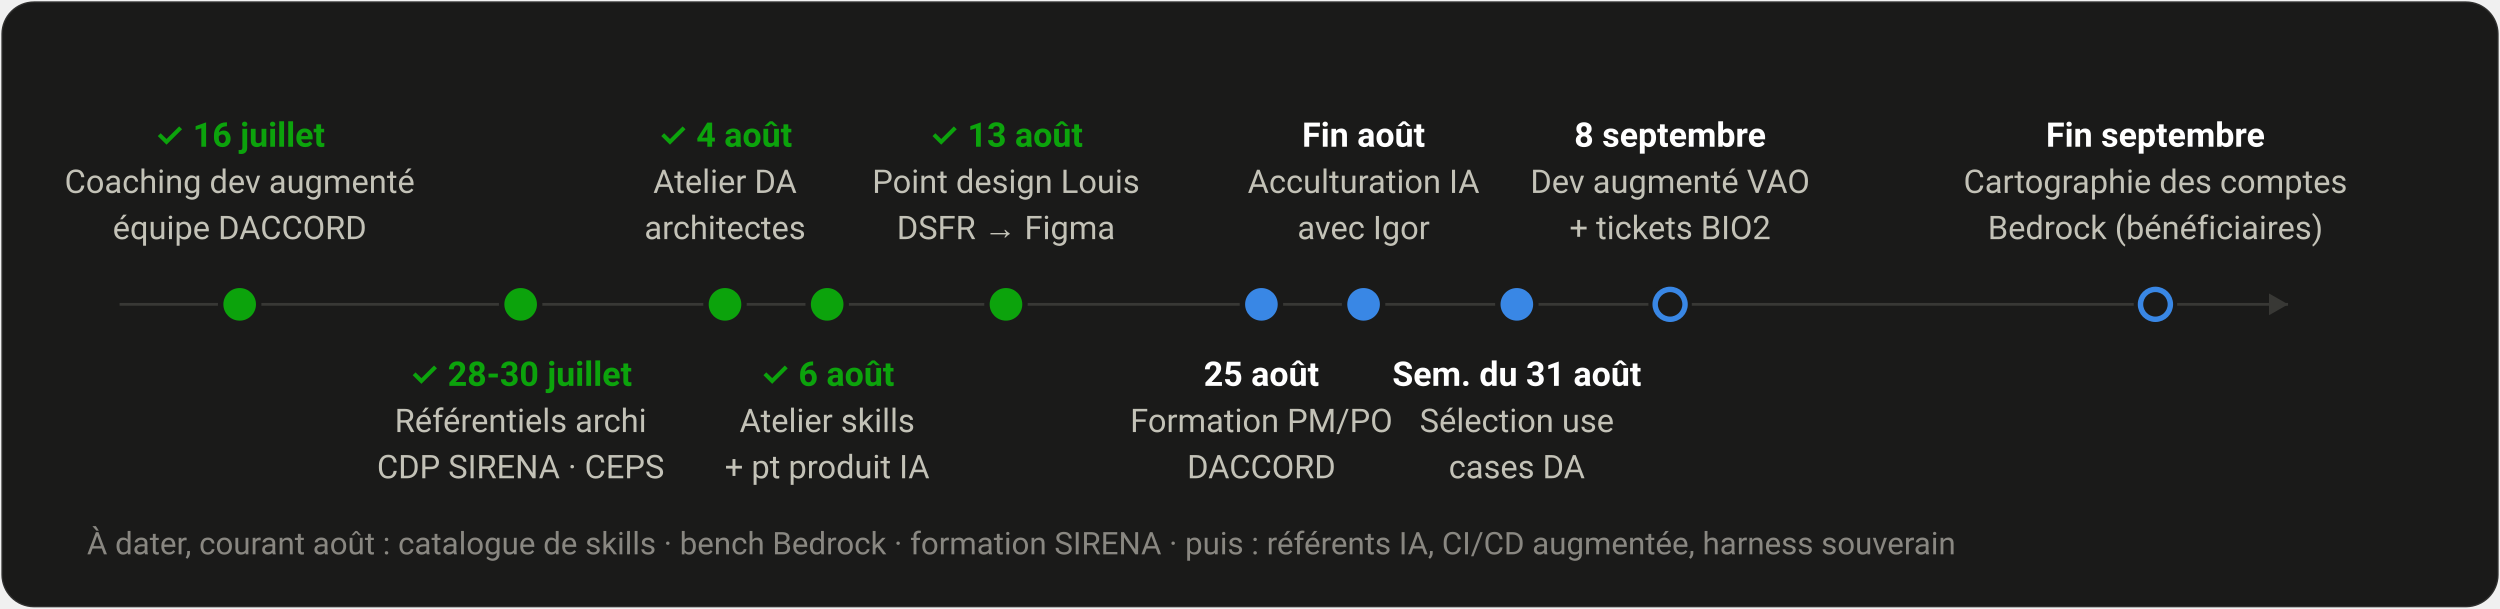
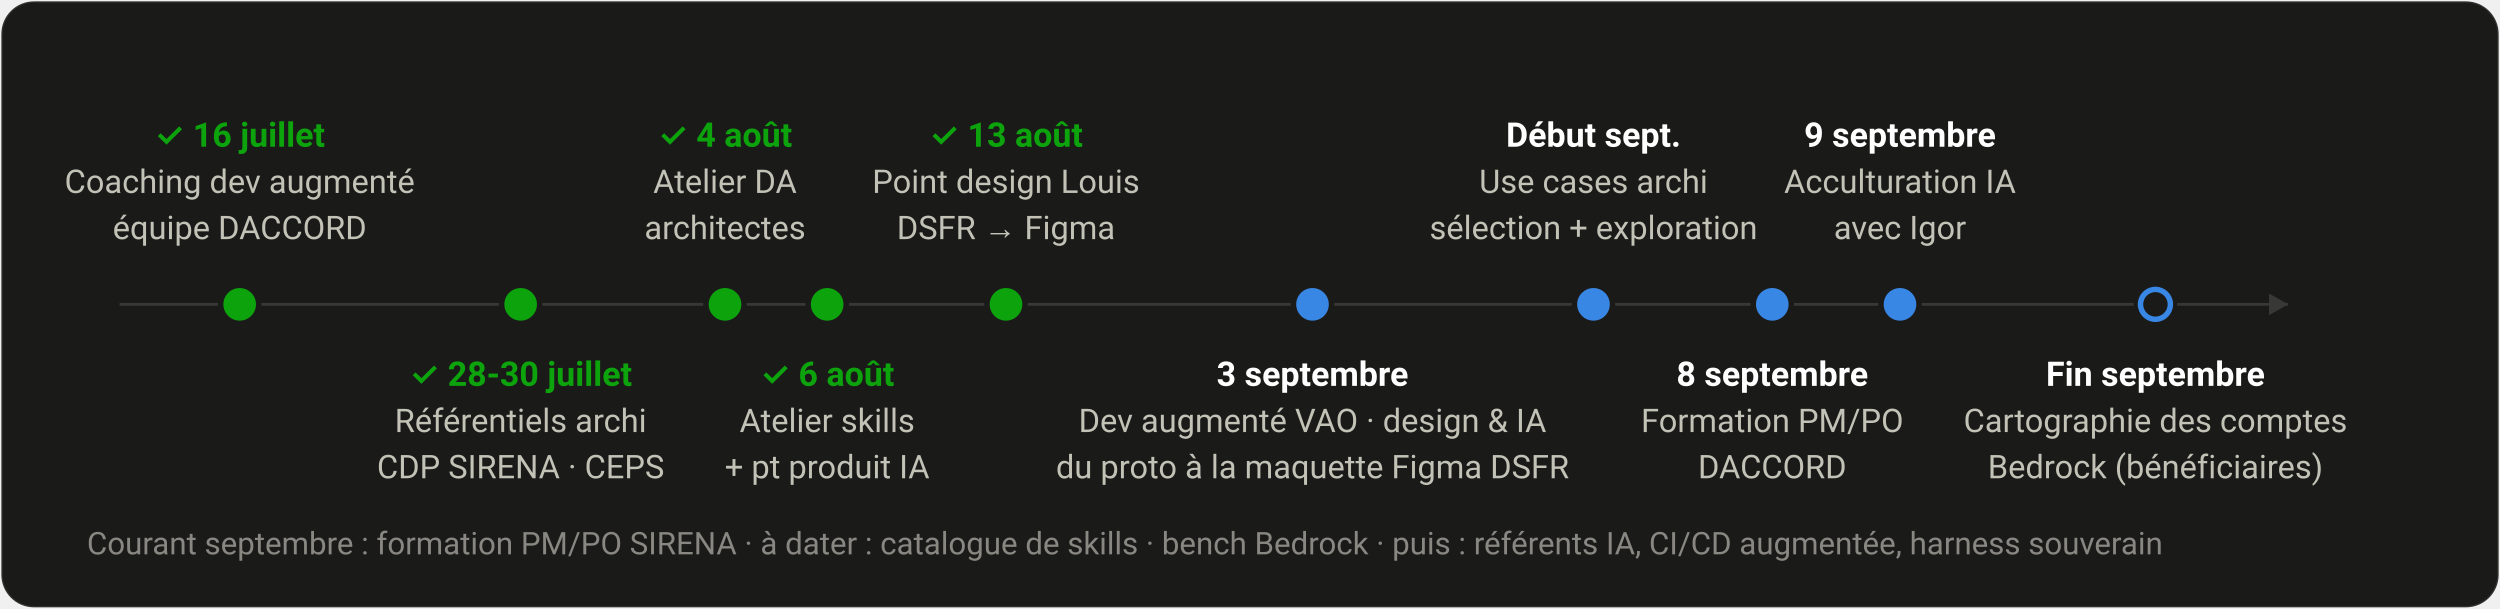
<svg xmlns="http://www.w3.org/2000/svg" width="920" height="224" viewBox="0 0 920 224" font-family="-apple-system,'Segoe UI',system-ui,Roboto,'Helvetica Neue',Arial,sans-serif">
  <rect x="0.5" y="0.5" width="919" height="223" rx="12" fill="#1a1a19" stroke="rgba(255,255,255,0.10)" />
  <line x1="44" y1="112" x2="842" y2="112" stroke="#383835" stroke-width="1" />
  <path d="M842,112 l-7,-4 v8 z" fill="#383835" />
  <circle cx="88.2" cy="112" r="8" fill="#1a1a19" />
  <circle cx="88.2" cy="112" r="6" fill="#0ca30c" />
  <text x="88.2" y="54" font-size="12.5" fill="#0ca30c" font-weight="600" text-anchor="middle">✓ 16 juillet</text>
  <text x="88.2" y="71" font-size="12" fill="#c3c2b7" font-weight="normal" text-anchor="middle">Coaching dev augmenté</text>
  <text x="88.2" y="88" font-size="12" fill="#c3c2b7" font-weight="normal" text-anchor="middle">équipe DACCORD</text>
  <circle cx="191.6" cy="112" r="8" fill="#1a1a19" />
  <circle cx="191.6" cy="112" r="6" fill="#0ca30c" />
  <text x="191.6" y="142" font-size="12.5" fill="#0ca30c" font-weight="600" text-anchor="middle">✓ 28-30 juillet</text>
  <text x="191.6" y="159" font-size="12" fill="#c3c2b7" font-weight="normal" text-anchor="middle">Référentiels archi</text>
  <text x="191.6" y="176" font-size="12" fill="#c3c2b7" font-weight="normal" text-anchor="middle">CDP SIRENA · CEPS</text>
  <circle cx="266.8" cy="112" r="8" fill="#1a1a19" />
  <circle cx="266.8" cy="112" r="6" fill="#0ca30c" />
  <text x="266.8" y="54" font-size="12.5" fill="#0ca30c" font-weight="600" text-anchor="middle">✓ 4 août</text>
  <text x="266.8" y="71" font-size="12" fill="#c3c2b7" font-weight="normal" text-anchor="middle">Atelier DA</text>
  <text x="266.8" y="88" font-size="12" fill="#c3c2b7" font-weight="normal" text-anchor="middle">architectes</text>
  <circle cx="304.4" cy="112" r="8" fill="#1a1a19" />
  <circle cx="304.4" cy="112" r="6" fill="#0ca30c" />
  <text x="304.4" y="142" font-size="12.5" fill="#0ca30c" font-weight="600" text-anchor="middle">✓ 6 août</text>
  <text x="304.4" y="159" font-size="12" fill="#c3c2b7" font-weight="normal" text-anchor="middle">Atelier skills</text>
  <text x="304.4" y="176" font-size="12" fill="#c3c2b7" font-weight="normal" text-anchor="middle">+ pt produit IA</text>
  <circle cx="370.2" cy="112" r="8" fill="#1a1a19" />
  <circle cx="370.2" cy="112" r="6" fill="#0ca30c" />
  <text x="370.2" y="54" font-size="12.5" fill="#0ca30c" font-weight="600" text-anchor="middle">✓ 13 août</text>
  <text x="370.2" y="71" font-size="12" fill="#c3c2b7" font-weight="normal" text-anchor="middle">Point design Louis</text>
  <text x="370.2" y="88" font-size="12" fill="#c3c2b7" font-weight="normal" text-anchor="middle">DSFR → Figma</text>
-   <circle cx="464.2" cy="112" r="8" fill="#1a1a19" />
-   <circle cx="464.2" cy="112" r="6" fill="#3987e5" />
-   <text x="464.2" y="142" font-size="12.5" fill="#ffffff" font-weight="600" text-anchor="middle">25 août</text>
-   <text x="464.2" y="159" font-size="12" fill="#c3c2b7" font-weight="normal" text-anchor="middle">Formation PM/PO</text>
-   <text x="464.2" y="176" font-size="12" fill="#c3c2b7" font-weight="normal" text-anchor="middle">DACCORD</text>
-   <circle cx="501.8" cy="112" r="8" fill="#1a1a19" />
-   <circle cx="501.8" cy="112" r="6" fill="#3987e5" />
-   <text x="501.8" y="54" font-size="12.5" fill="#ffffff" font-weight="600" text-anchor="middle">Fin août</text>
-   <text x="501.8" y="71" font-size="12" fill="#c3c2b7" font-weight="normal" text-anchor="middle">Acculturation IA</text>
-   <text x="501.8" y="88" font-size="12" fill="#c3c2b7" font-weight="normal" text-anchor="middle">avec Igor</text>
-   <circle cx="558.2" cy="112" r="8" fill="#1a1a19" />
-   <circle cx="558.2" cy="112" r="6" fill="#3987e5" />
-   <text x="558.2" y="142" font-size="12.5" fill="#ffffff" font-weight="600" text-anchor="middle">Sem. du 31 août</text>
-   <text x="558.2" y="159" font-size="12" fill="#c3c2b7" font-weight="normal" text-anchor="middle">Sélection use</text>
-   <text x="558.2" y="176" font-size="12" fill="#c3c2b7" font-weight="normal" text-anchor="middle">cases DA</text>
-   <circle cx="614.6" cy="112" r="8" fill="#1a1a19" />
-   <circle cx="614.6" cy="112" r="5.5" fill="#1a1a19" stroke="#3987e5" stroke-width="2" />
-   <text x="614.6" y="54" font-size="12.5" fill="#ffffff" font-weight="600" text-anchor="middle">8 septembre</text>
-   <text x="614.6" y="71" font-size="12" fill="#c3c2b7" font-weight="normal" text-anchor="middle">Dev augmenté VAO</text>
-   <text x="614.6" y="88" font-size="12" fill="#c3c2b7" font-weight="normal" text-anchor="middle">+ tickets BIO2</text>
+   <circle cx="483.0" cy="112" r="8" fill="#1a1a19" />
+   <circle cx="483.0" cy="112" r="6" fill="#3987e5" />
+   <text x="483.0" y="142" font-size="12.5" fill="#ffffff" font-weight="600" text-anchor="middle">3 septembre</text>
+   <text x="483.0" y="159" font-size="12" fill="#c3c2b7" font-weight="normal" text-anchor="middle">Dev augmenté VAO · design &amp; IA</text>
+   <text x="483.0" y="176" font-size="12" fill="#c3c2b7" font-weight="normal" text-anchor="middle">du proto à la maquette Figma DSFR</text>
+   <circle cx="586.4" cy="112" r="8" fill="#1a1a19" />
+   <circle cx="586.4" cy="112" r="6" fill="#3987e5" />
+   <text x="586.4" y="54" font-size="12.5" fill="#ffffff" font-weight="600" text-anchor="middle">Début sept.</text>
+   <text x="586.4" y="71" font-size="12" fill="#c3c2b7" font-weight="normal" text-anchor="middle">Use cases archi</text>
+   <text x="586.4" y="88" font-size="12" fill="#c3c2b7" font-weight="normal" text-anchor="middle">sélection + exploration</text>
+   <circle cx="652.2" cy="112" r="8" fill="#1a1a19" />
+   <circle cx="652.2" cy="112" r="6" fill="#3987e5" />
+   <text x="652.2" y="142" font-size="12.5" fill="#ffffff" font-weight="600" text-anchor="middle">8 septembre</text>
+   <text x="652.2" y="159" font-size="12" fill="#c3c2b7" font-weight="normal" text-anchor="middle">Formation PM/PO</text>
+   <text x="652.2" y="176" font-size="12" fill="#c3c2b7" font-weight="normal" text-anchor="middle">DACCORD</text>
+   <circle cx="699.2" cy="112" r="8" fill="#1a1a19" />
+   <circle cx="699.2" cy="112" r="6" fill="#3987e5" />
+   <text x="699.2" y="54" font-size="12.5" fill="#ffffff" font-weight="600" text-anchor="middle">9 septembre</text>
+   <text x="699.2" y="71" font-size="12" fill="#c3c2b7" font-weight="normal" text-anchor="middle">Acculturation IA</text>
+   <text x="699.2" y="88" font-size="12" fill="#c3c2b7" font-weight="normal" text-anchor="middle">avec Igor</text>
  <circle cx="793.2" cy="112" r="8" fill="#1a1a19" />
  <circle cx="793.2" cy="112" r="5.5" fill="#1a1a19" stroke="#3987e5" stroke-width="2" />
-   <text x="793.2" y="54" font-size="12.5" fill="#ffffff" font-weight="600" text-anchor="middle">Fin septembre</text>
-   <text x="793.2" y="71" font-size="12" fill="#c3c2b7" font-weight="normal" text-anchor="middle">Cartographie des comptes</text>
-   <text x="793.2" y="88" font-size="12" fill="#c3c2b7" font-weight="normal" text-anchor="middle">Bedrock (bénéficiaires)</text>
-   <text x="32" y="204" font-size="11.5" fill="#898781" font-weight="normal" text-anchor="start">À dater, courant août : catalogue de skills · bench Bedrock · formation SIRENA · puis : référents IA, CI/CD augmentée, harness souverain</text>
+   <text x="793.2" y="142" font-size="12.5" fill="#ffffff" font-weight="600" text-anchor="middle">Fin septembre</text>
+   <text x="793.2" y="159" font-size="12" fill="#c3c2b7" font-weight="normal" text-anchor="middle">Cartographie des comptes</text>
+   <text x="793.2" y="176" font-size="12" fill="#c3c2b7" font-weight="normal" text-anchor="middle">Bedrock (bénéficiaires)</text>
+   <text x="32" y="204" font-size="11.5" fill="#898781" font-weight="normal" text-anchor="start">Courant septembre : formation PM/PO SIRENA · à dater : catalogue de skills · bench Bedrock · puis : référents IA, CI/CD augmentée, harness souverain</text>
</svg>
